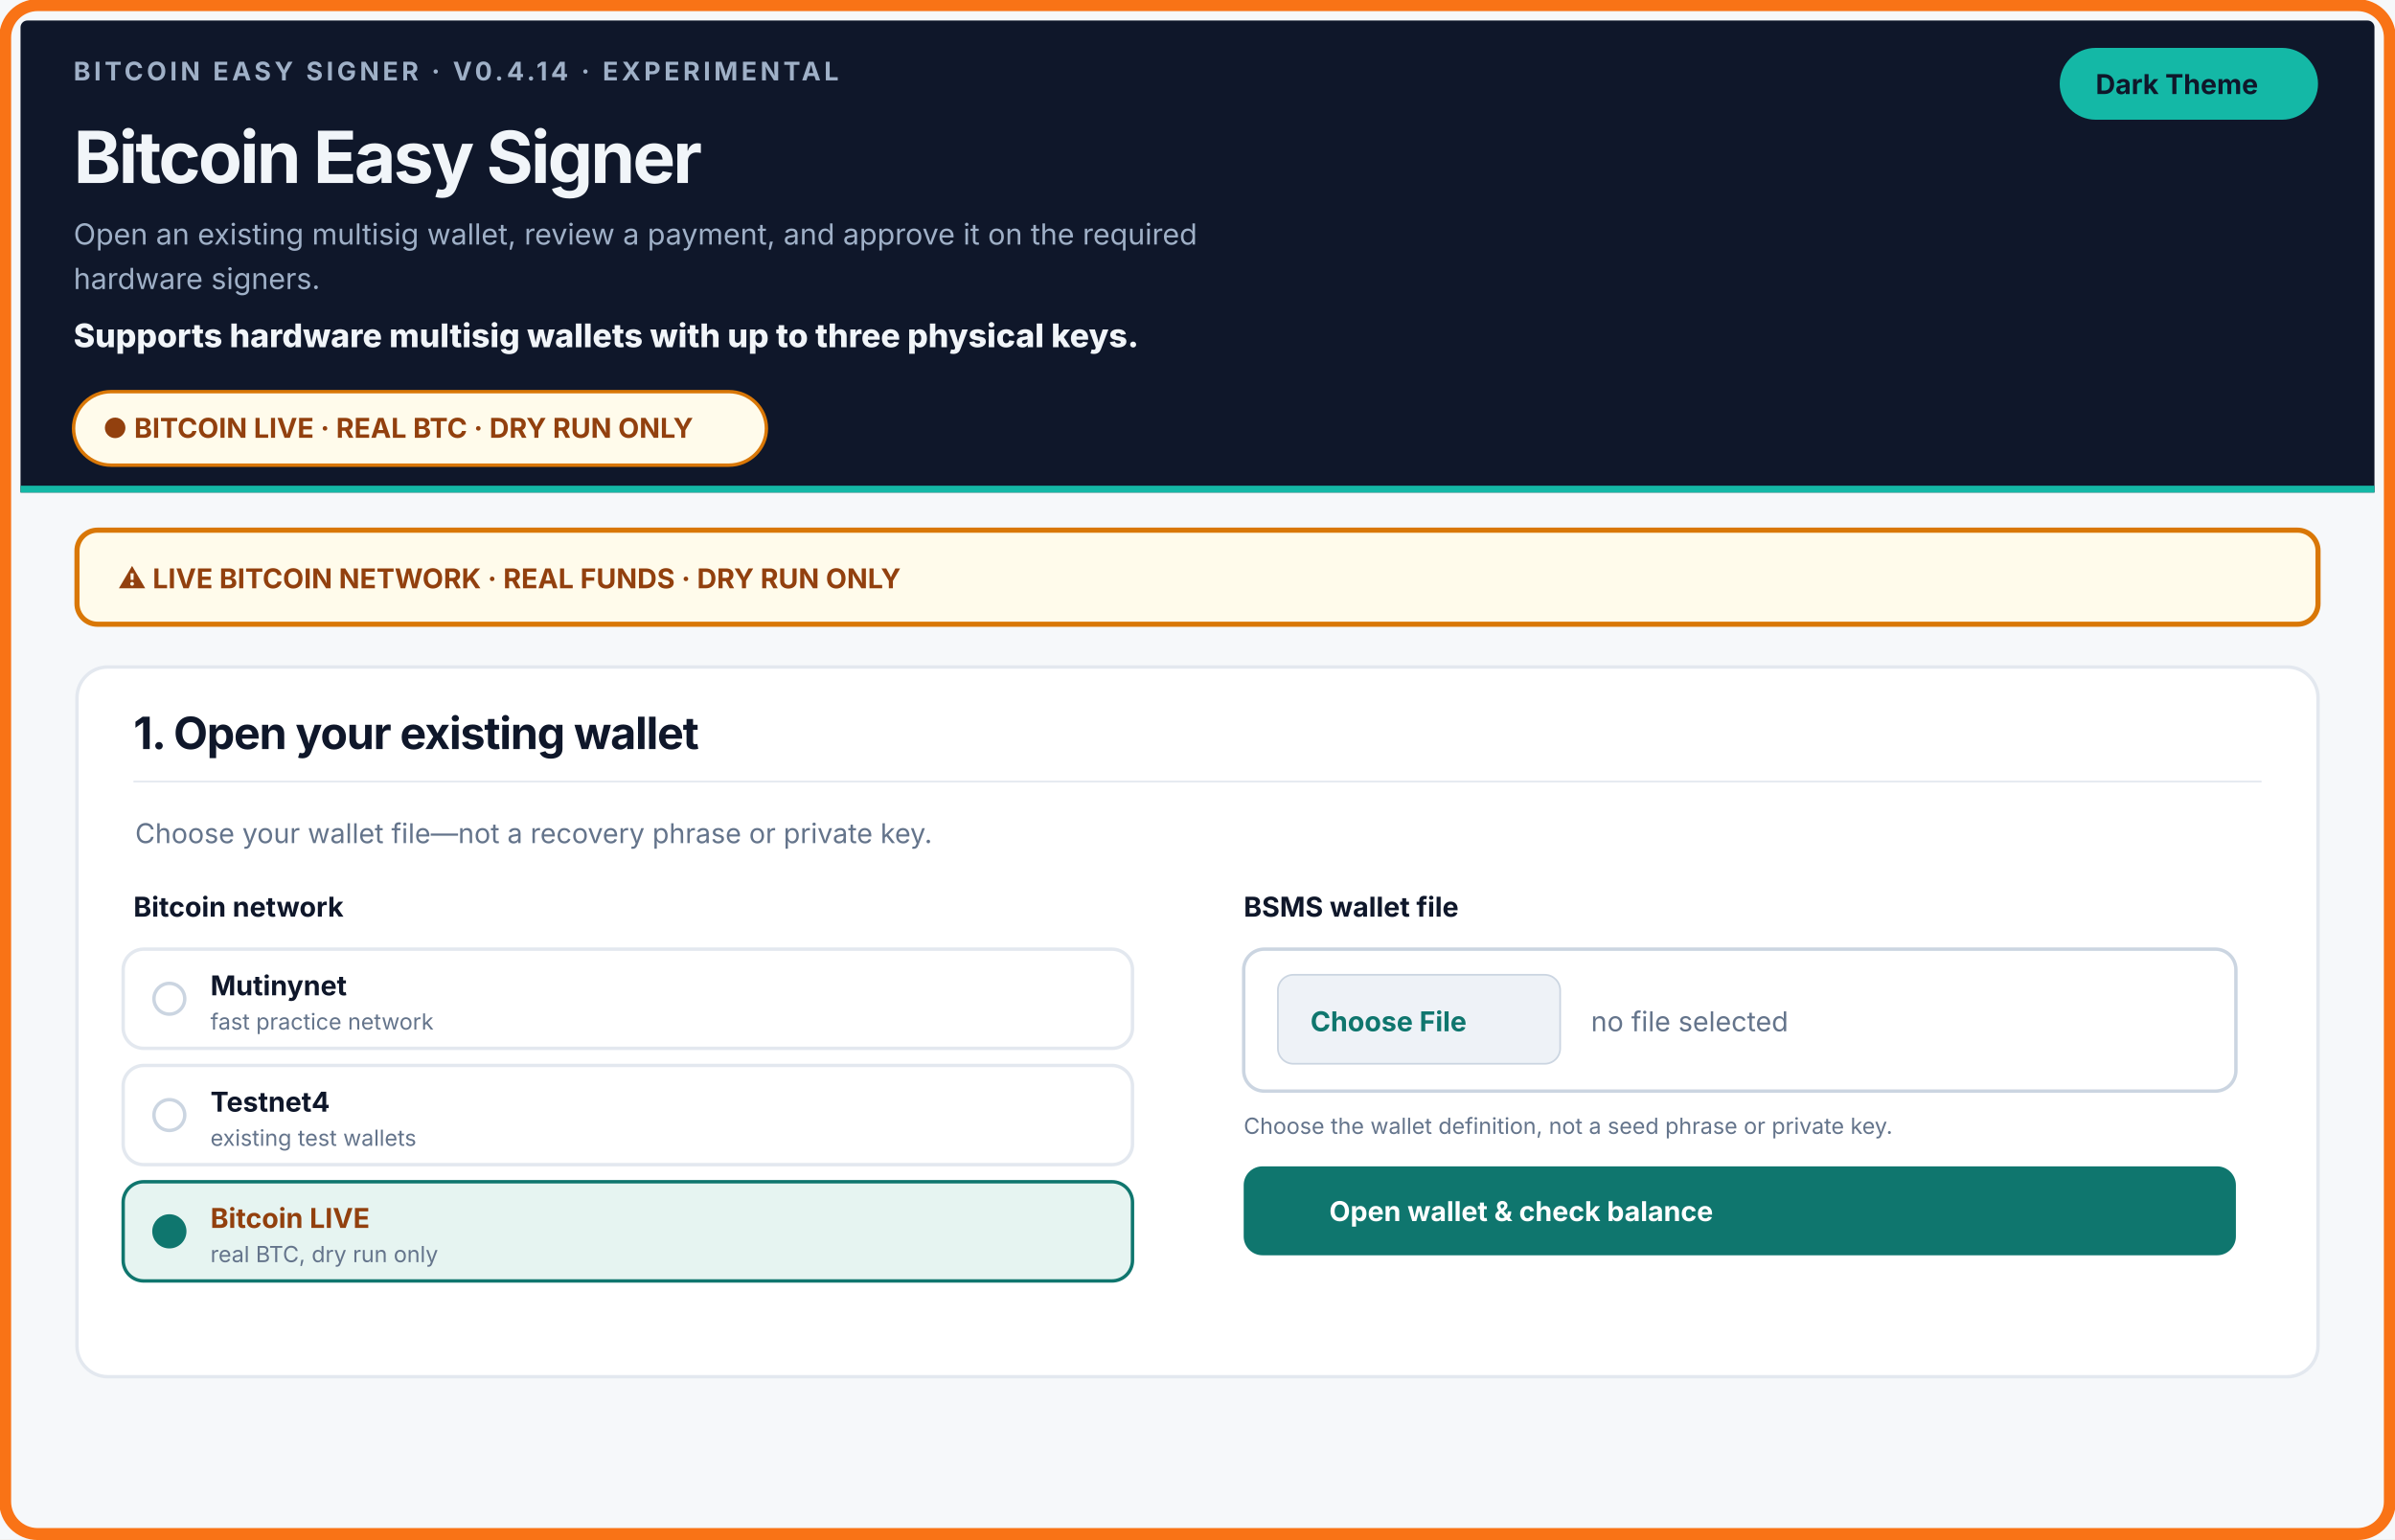
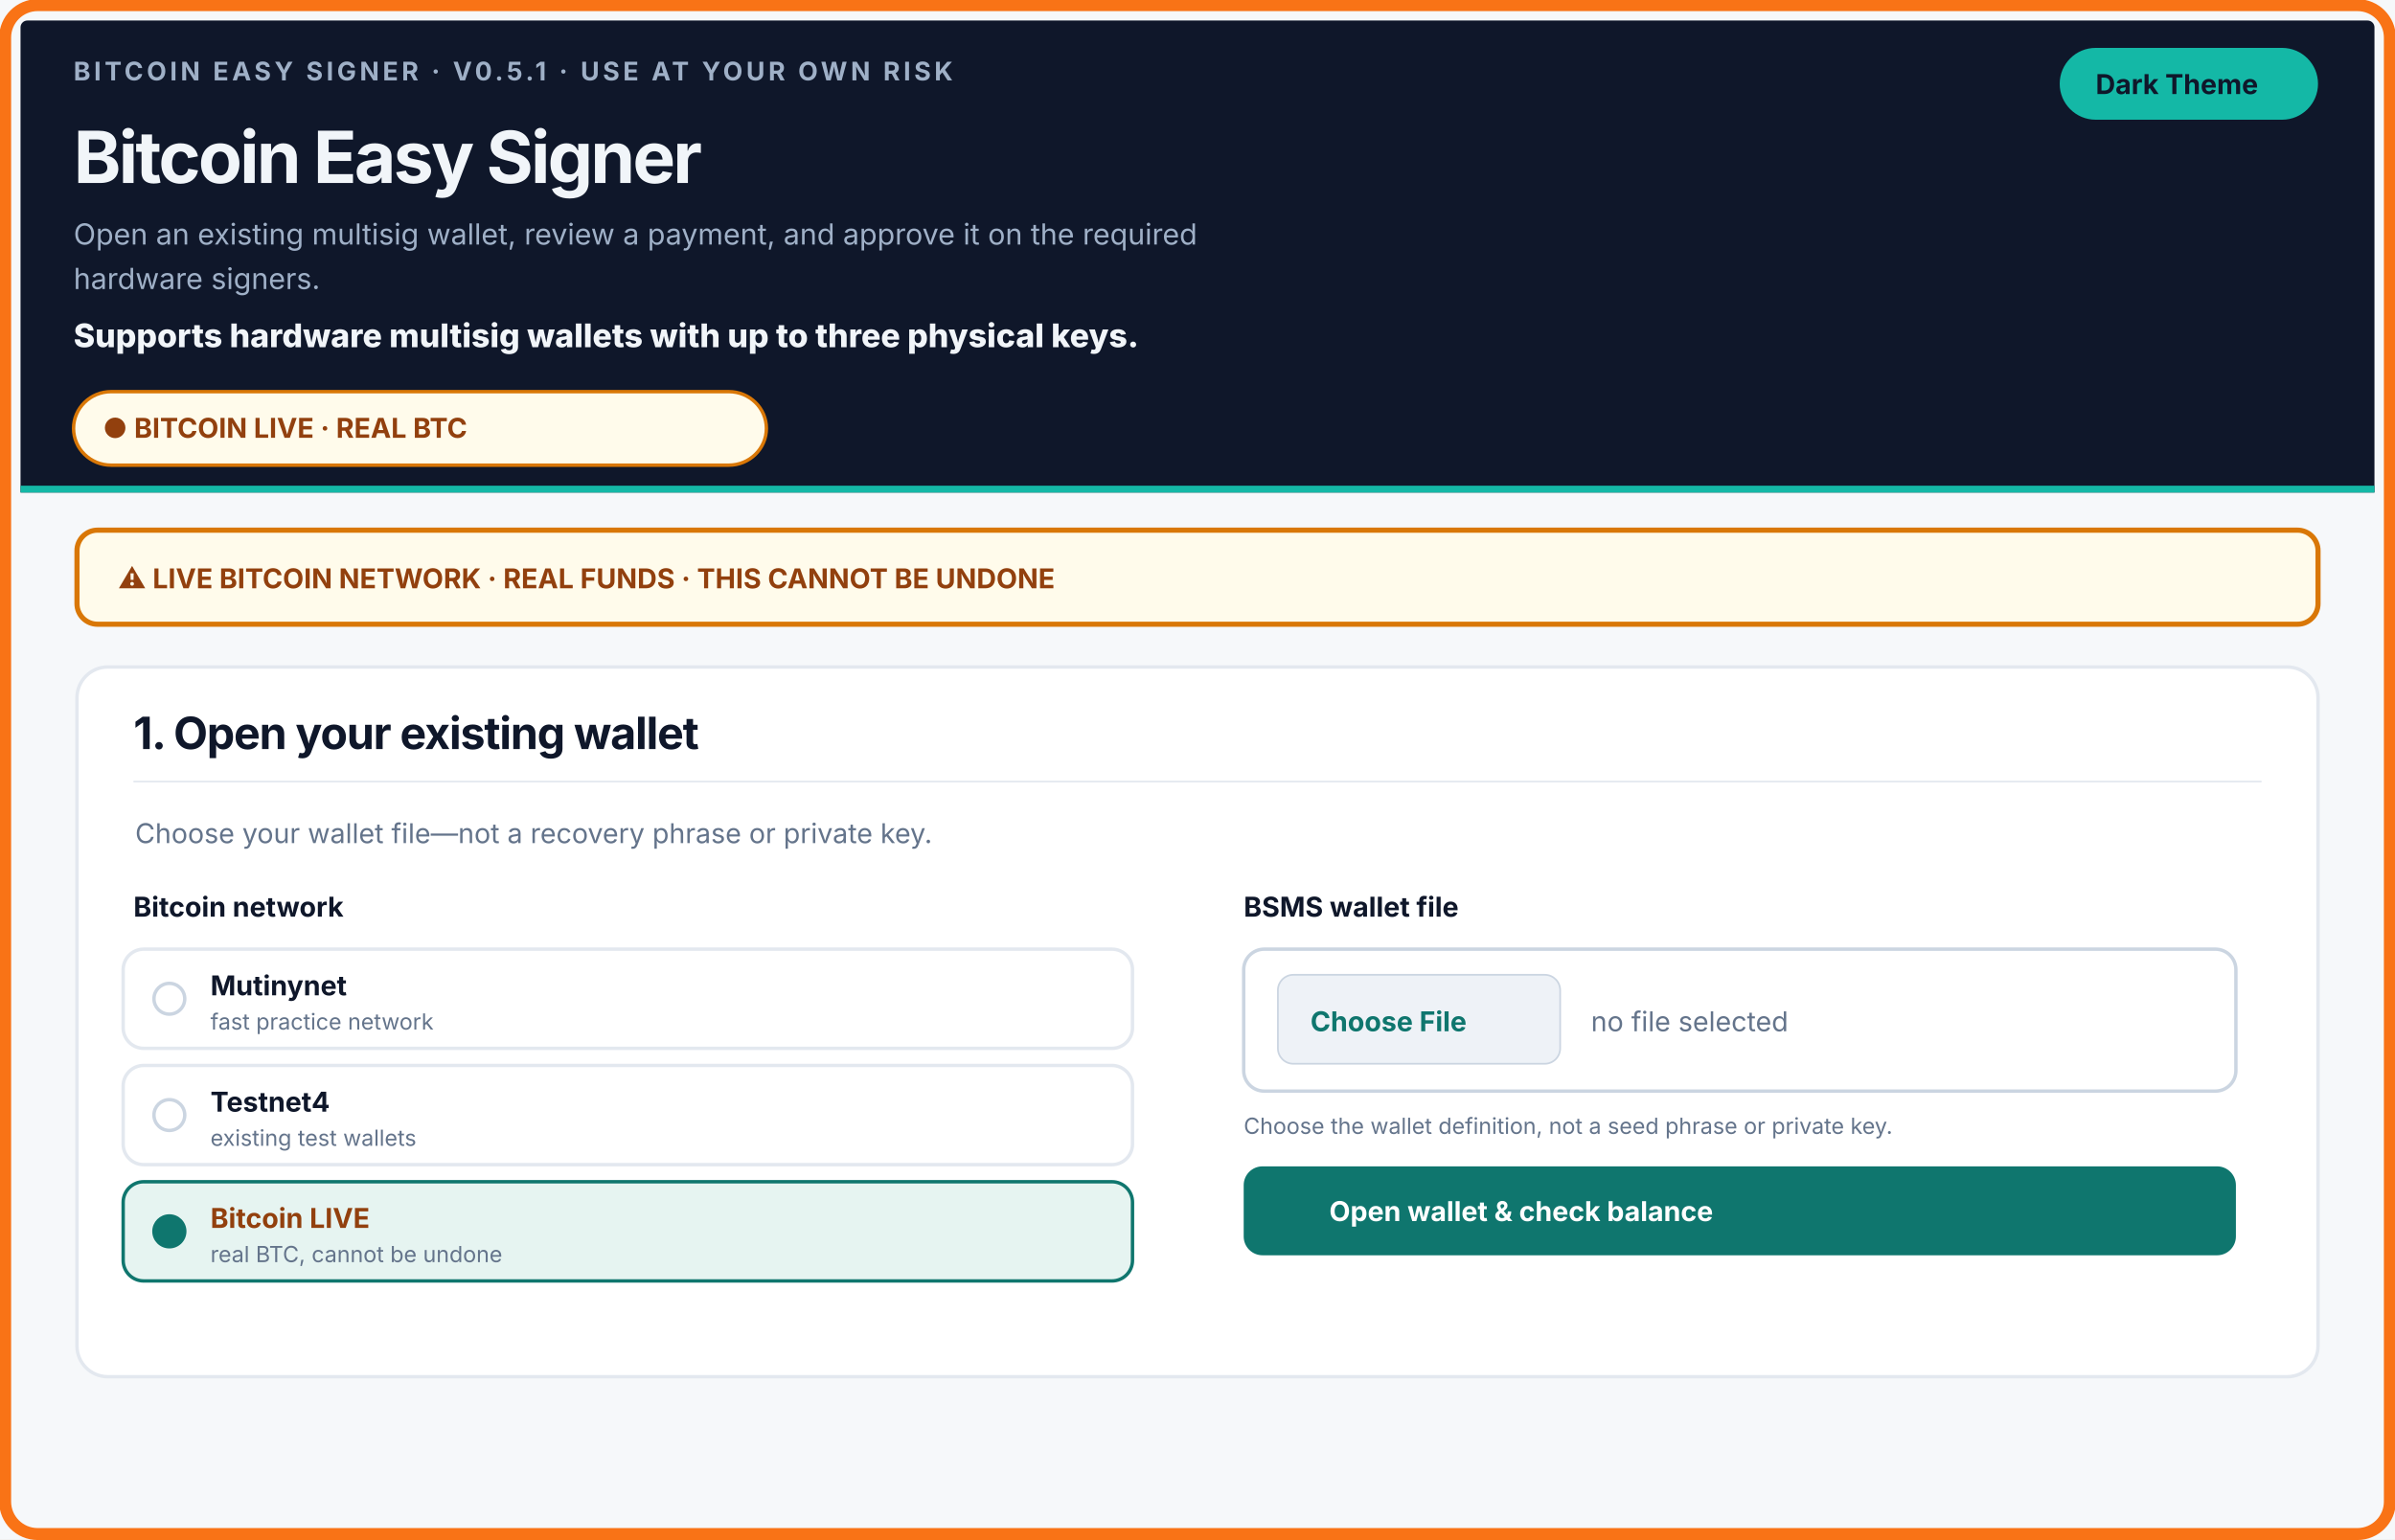
<svg xmlns="http://www.w3.org/2000/svg" width="1400" height="900" viewBox="0 0 1400 900" role="img" aria-labelledby="title desc">
  <style>text{font-family:-apple-system,BlinkMacSystemFont,'Segoe UI',sans-serif}.brand{font-size:15px;font-weight:750;letter-spacing:2px}.hero{font-size:42px;font-weight:750;letter-spacing:-1.5px}.copy{font-size:17px}.scope{font-size:19px;font-weight:800}.label{font-size:16px;font-weight:700}.small{font-size:13px}.panel-title{font-size:26px;font-weight:750;letter-spacing:-.6px}.hint{font-size:16px}</style>
  <rect width="1400" height="900" fill="#f6f8fa" />
  <rect x="3" y="3" width="1394" height="894" rx="19" fill="none" stroke="#f97316" stroke-width="7" />
  <path d="M12 16a4 4 0 0 1 4-4h1368a4 4 0 0 1 4 4v272H12z" fill="#0f172a" />
  <path d="M12 286h1376" stroke="#14b8a6" stroke-width="4" />
-   <text x="43" y="47" class="brand" fill="#9fb0c7">BITCOIN EASY SIGNER · V0.4.14 · EXPERIMENTAL</text>
+   <text x="43" y="47" class="brand" fill="#9fb0c7">BITCOIN EASY SIGNER · V0.5.1 · USE AT YOUR OWN RISK</text>
  <rect x="1204" y="28" width="151" height="42" rx="21" fill="#14b8a6" />
  <text x="1225" y="55" class="label" fill="#0f172a">Dark Theme</text>
  <text x="43" y="107" class="hero" fill="#f1f5f9">Bitcoin Easy Signer</text>
  <text x="43" y="143" class="copy" fill="#9fb0c7">Open an existing multisig wallet, review a payment, and approve it on the required</text>
  <text x="43" y="169" class="copy" fill="#9fb0c7">hardware signers.</text>
  <text x="43" y="203" class="scope" fill="#f1f5f9">Supports hardware multisig wallets with up to three physical keys.</text>
  <rect x="43" y="229" width="405" height="43" rx="22" fill="#fffbeb" stroke="#d97706" stroke-width="2" />
-   <text x="60" y="256" class="label" fill="#92400e">● BITCOIN LIVE · REAL BTC · DRY RUN ONLY</text>
+   <text x="60" y="256" class="label" fill="#92400e">● BITCOIN LIVE · REAL BTC</text>
  <rect x="45" y="310" width="1310" height="55" rx="12" fill="#fffbeb" stroke="#d97706" stroke-width="3" />
-   <text x="69" y="344" class="label" fill="#92400e">⚠ LIVE BITCOIN NETWORK · REAL FUNDS · DRY RUN ONLY</text>
+   <text x="69" y="344" class="label" fill="#92400e">⚠ LIVE BITCOIN NETWORK · REAL FUNDS · THIS CANNOT BE UNDONE</text>
  <rect x="45" y="390" width="1310" height="415" rx="18" fill="#ffffff" stroke="#e3e8ef" stroke-width="2" />
  <text x="78" y="438" class="panel-title" fill="#0f172a">1. Open your existing wallet</text>
  <path d="M78 457h1244" stroke="#e3e8ef" />
  <text x="79" y="493" class="hint" fill="#64748b">Choose your wallet file—not a recovery phrase or private key.</text>
  <text x="78" y="536" class="label" fill="#0f172a">Bitcoin network</text>
  <text x="727" y="536" class="label" fill="#0f172a">BSMS wallet file</text>
  <rect x="72" y="555" width="590" height="58" rx="12" fill="#ffffff" stroke="#e3e8ef" stroke-width="2" />
  <circle cx="99" cy="584" r="9" fill="none" stroke="#cbd5e1" stroke-width="2" />
  <text x="123" y="582" class="label" fill="#0f172a">Mutinynet</text>
  <text x="123" y="602" class="small" fill="#64748b">fast practice network</text>
  <rect x="72" y="623" width="590" height="58" rx="12" fill="#ffffff" stroke="#e3e8ef" stroke-width="2" />
  <circle cx="99" cy="652" r="9" fill="none" stroke="#cbd5e1" stroke-width="2" />
  <text x="123" y="650" class="label" fill="#0f172a">Testnet4</text>
  <text x="123" y="670" class="small" fill="#64748b">existing test wallets</text>
  <rect x="72" y="691" width="590" height="58" rx="12" fill="#e6f4f1" stroke="#0f766e" stroke-width="2" />
  <circle cx="99" cy="720" r="9" fill="#0f766e" stroke="#0f766e" stroke-width="2" />
  <text x="123" y="718" class="label" fill="#92400e">Bitcoin LIVE</text>
-   <text x="123" y="738" class="small" fill="#64748b">real BTC, dry run only</text>
+   <text x="123" y="738" class="small" fill="#64748b">real BTC, cannot be undone</text>
  <rect x="727" y="555" width="580" height="83" rx="12" fill="#ffffff" stroke="#cbd5e1" stroke-width="2" />
  <rect x="747" y="570" width="165" height="52" rx="9" fill="#eef2f7" stroke="#cbd5e1" />
  <text x="766" y="603" class="label" fill="#0f766e">Choose File</text>
  <text x="930" y="603" class="hint" fill="#64748b">no file selected</text>
  <text x="727" y="663" class="small" fill="#64748b">Choose the wallet definition, not a seed phrase or private key.</text>
  <rect x="727" y="682" width="580" height="52" rx="11" fill="#0f766e" />
  <text x="777" y="714" class="label" fill="#ffffff">Open wallet &amp; check balance</text>
</svg>
